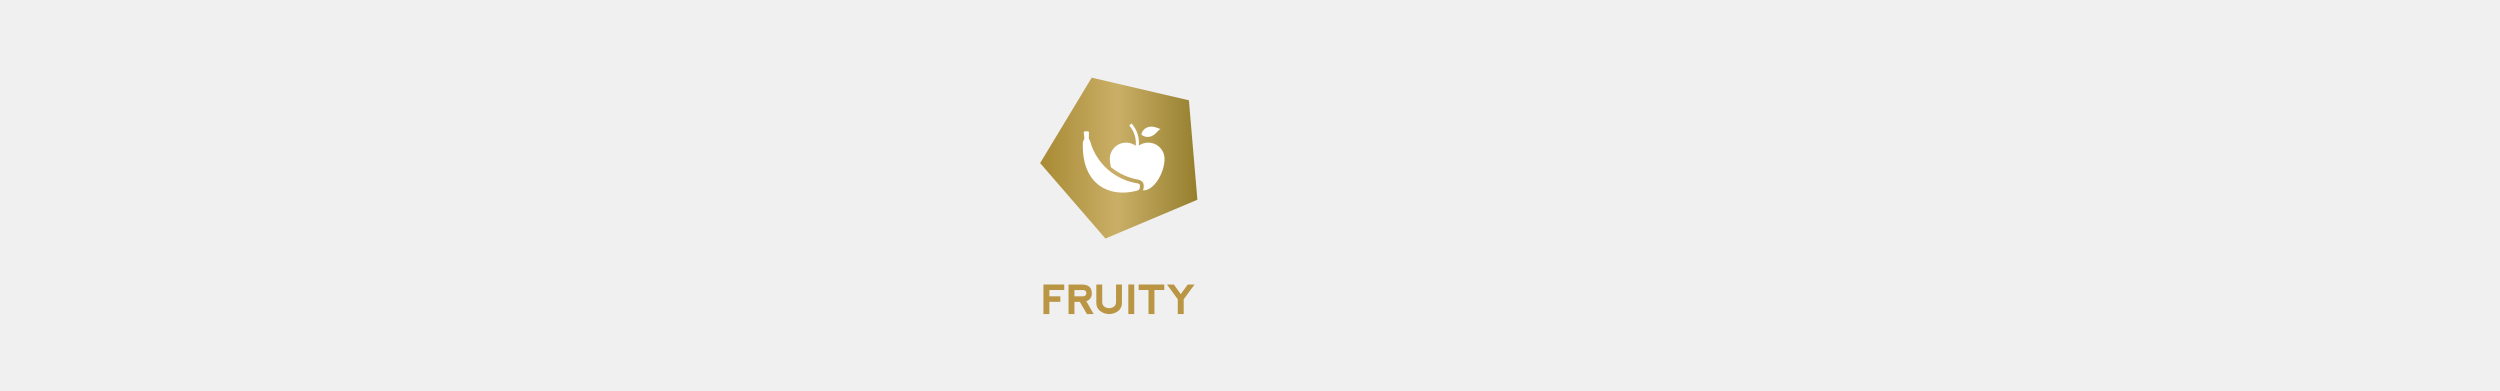
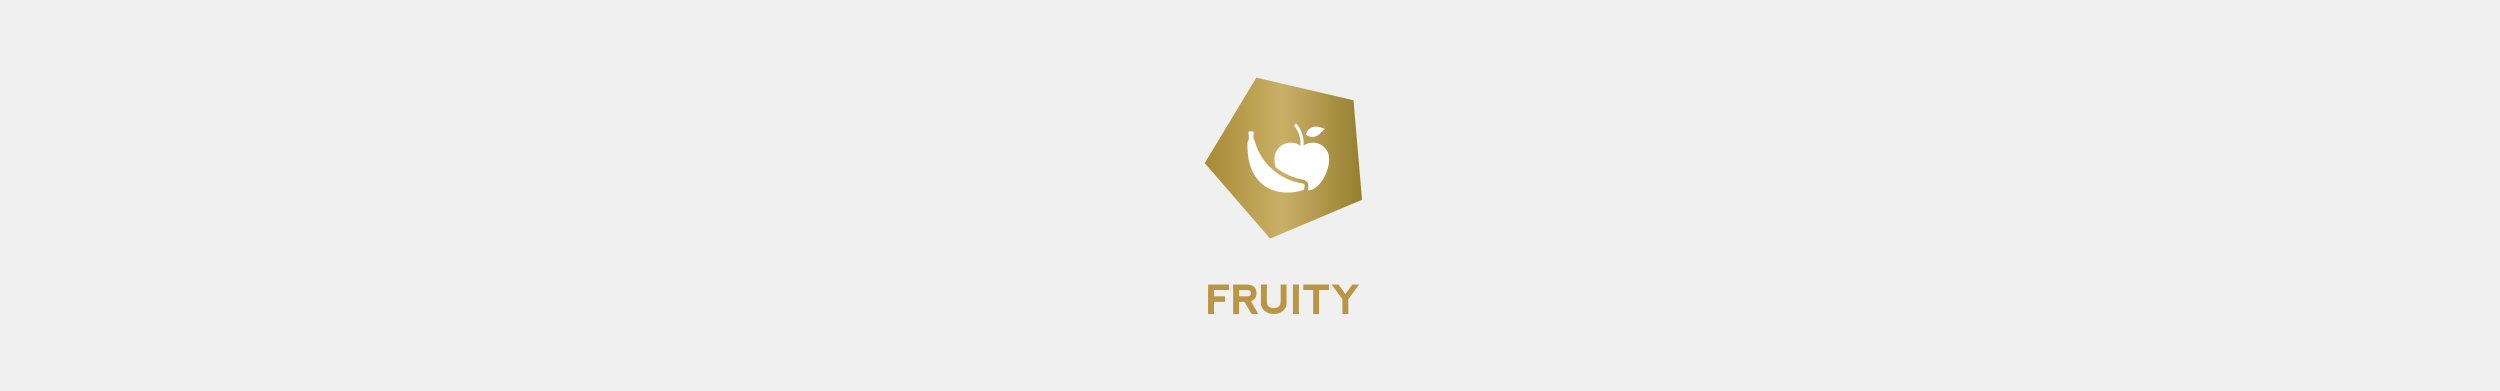
<svg xmlns="http://www.w3.org/2000/svg" id="Content" width="320" height="50" viewBox="0 0 320 50">
  <defs>
    <style>.cls-1{fill:url(#New_Gradient_Swatch_1);}.cls-2{fill:#fff;}.cls-3{fill:#ba9544;}</style>
-     <linearGradient id="New_Gradient_Swatch_1" x1="133.137" y1="20.237" x2="153.266" y2="20.237" gradientUnits="userSpaceOnUse">
+     <linearGradient id="New_Gradient_Swatch_1" x1="154.209" y1="20.237" x2="174.339" y2="20.237" gradientUnits="userSpaceOnUse">
      <stop offset="0" stop-color="#a88a34" />
      <stop offset="0.493" stop-color="#caaf67" />
      <stop offset="1" stop-color="#957f2e" />
    </linearGradient>
  </defs>
-   <polygon class="cls-1" points="141.498 30.533 133.137 20.877 139.737 9.941 152.177 12.838 153.266 25.565 141.498 30.533" />
-   <path class="cls-2" d="M147.259,17.478c.689-.209.881-.765,1.287-.958-.802-.329-1.273-.411-1.748-.186a1.189,1.189,0,0,0-.707.882,1.227,1.227,0,0,0,1.168.261" />
-   <path class="cls-2" d="M145.773,18.638a3.704,3.704,0,0,0-.907-2.798.062.062,0,0,0-.089-.003l-.003.003-.188.193a.063.063,0,0,0-.002.086,3.355,3.355,0,0,1,.786,2.533,2.089,2.089,0,0,0-3.31,1.848,4.574,4.574,0,0,0,.14.903,7.755,7.755,0,0,0,3.527,1.6.923.923,0,0,1,.452.225.666.666,0,0,1,.212.47l.006.173a.948.948,0,0,1-.042.306,1.345,1.345,0,0,1-.06.191c1.378.068,2.683-2.123,2.763-3.868a2.087,2.087,0,0,0-3.285-1.862" />
-   <path class="cls-2" d="M145.853,23.581a.454.454,0,0,0-.219-.107,7.446,7.446,0,0,1-6.103-5.427.75.75,0,0,0-.098-.188.443.443,0,0,1-.066-.253l.022-.623a.168.168,0,0,0-.163-.175h-.007l-.33.003a.168.168,0,0,0-.167.169l.001.018.077.669a.416.416,0,0,1-.091.269,1.071,1.071,0,0,0-.109.563c-.067,5.234,3.47,6.759,6.736,5.954.415-.102.454-.169.49-.219a.744.744,0,0,0,.065-.187.438.438,0,0,0,.025-.161l-.005-.172a.189.189,0,0,0-.058-.133" />
-   <path class="cls-3" d="M133.561,40.2V36.416h2.662v.707h-1.905v.807h1.405v.704h-1.405V40.2Z" />
-   <path class="cls-3" d="M139.05,38.551l.943,1.649H139.126l-.906-1.563h-.691V40.2h-.757V36.416h1.65q1.324,0,1.324,1.09A.979.979,0,0,1,139.05,38.551Zm-1.521-.621h1.06q.456-.007.469-.416-.013-.374-.462-.389H137.529Z" />
-   <path class="cls-3" d="M141.086,36.416v2.195a.76.76,0,0,0,.252.631,1.09,1.09,0,0,0,1.262,0,.76.76,0,0,0,.252-.631V36.416h.757V38.812a1.254,1.254,0,0,1-.466.984,1.908,1.908,0,0,1-2.346,0,1.253,1.253,0,0,1-.467-.984V36.416Z" />
-   <path class="cls-3" d="M144.427,36.414h.754V40.2h-.754Z" />
-   <path class="cls-3" d="M149.028,36.416v.707H147.767V40.2h-.757V37.123h-1.261v-.707Z" />
-   <path class="cls-3" d="M149.369,36.416h.888l.878,1.236.898-1.236h.868l-1.387,1.893V40.2h-.757V38.309Z" />
+   <polygon class="cls-1" points="162.571 30.533 154.209 20.877 160.809 9.941 173.25 12.838 174.339 25.565 162.571 30.533" />
+   <path class="cls-2" d="M168.331,17.478c.689-.209.881-.765,1.287-.958-.802-.329-1.273-.411-1.748-.186a1.189,1.189,0,0,0-.707.882,1.227,1.227,0,0,0,1.168.261" />
+   <path class="cls-2" d="M166.846,18.638a3.704,3.704,0,0,0-.907-2.798.062.062,0,0,0-.089-.003l-.003.003-.188.193a.063.063,0,0,0-.002.086,3.355,3.355,0,0,1,.786,2.533,2.089,2.089,0,0,0-3.31,1.848,4.573,4.573,0,0,0,.14.903A7.755,7.755,0,0,0,166.8,23.003a.923.923,0,0,1,.452.225.666.666,0,0,1,.212.47l.006.173a.948.948,0,0,1-.042.306,1.346,1.346,0,0,1-.06.191c1.378.068,2.683-2.123,2.763-3.868a2.087,2.087,0,0,0-3.285-1.862" />
+   <path class="cls-2" d="M166.926,23.581a.454.454,0,0,0-.219-.107,7.446,7.446,0,0,1-6.103-5.427.75.75,0,0,0-.098-.188.443.443,0,0,1-.066-.253l.022-.623a.168.168,0,0,0-.163-.175h-.007l-.33.003a.168.168,0,0,0-.167.169l.001.018.077.669a.416.416,0,0,1-.091.269,1.071,1.071,0,0,0-.109.563c-.067,5.234,3.47,6.759,6.736,5.954.415-.102.454-.169.49-.219a.744.744,0,0,0,.065-.187.438.438,0,0,0,.025-.161l-.005-.172a.19.19,0,0,0-.058-.133" />
+   <path class="cls-3" d="M154.633,40.2V36.416h2.662v.707h-1.905v.807h1.405v.704h-1.405V40.2Z" />
+   <path class="cls-3" d="M160.123,38.551l.943,1.649h-.868l-.906-1.563h-.691V40.2h-.757V36.416h1.65q1.324,0,1.324,1.09A.979.979,0,0,1,160.123,38.551Zm-1.521-.621h1.06q.456-.007.469-.416-.013-.374-.462-.389h-1.067Z" />
+   <path class="cls-3" d="M162.159,36.416v2.195a.76.76,0,0,0,.252.631,1.09,1.09,0,0,0,1.262,0,.76.76,0,0,0,.252-.631V36.416h.757V38.812a1.254,1.254,0,0,1-.466.984,1.908,1.908,0,0,1-2.346,0,1.253,1.253,0,0,1-.467-.984V36.416Z" />
+   <path class="cls-3" d="M165.5,36.414h.754V40.2h-.754Z" />
+   <path class="cls-3" d="M170.101,36.416v.707h-1.262V40.2h-.757V37.123h-1.261v-.707Z" />
+   <path class="cls-3" d="M170.441,36.416h.888l.878,1.236.898-1.236h.868l-1.387,1.893V40.2h-.757V38.309Z" />
</svg>
